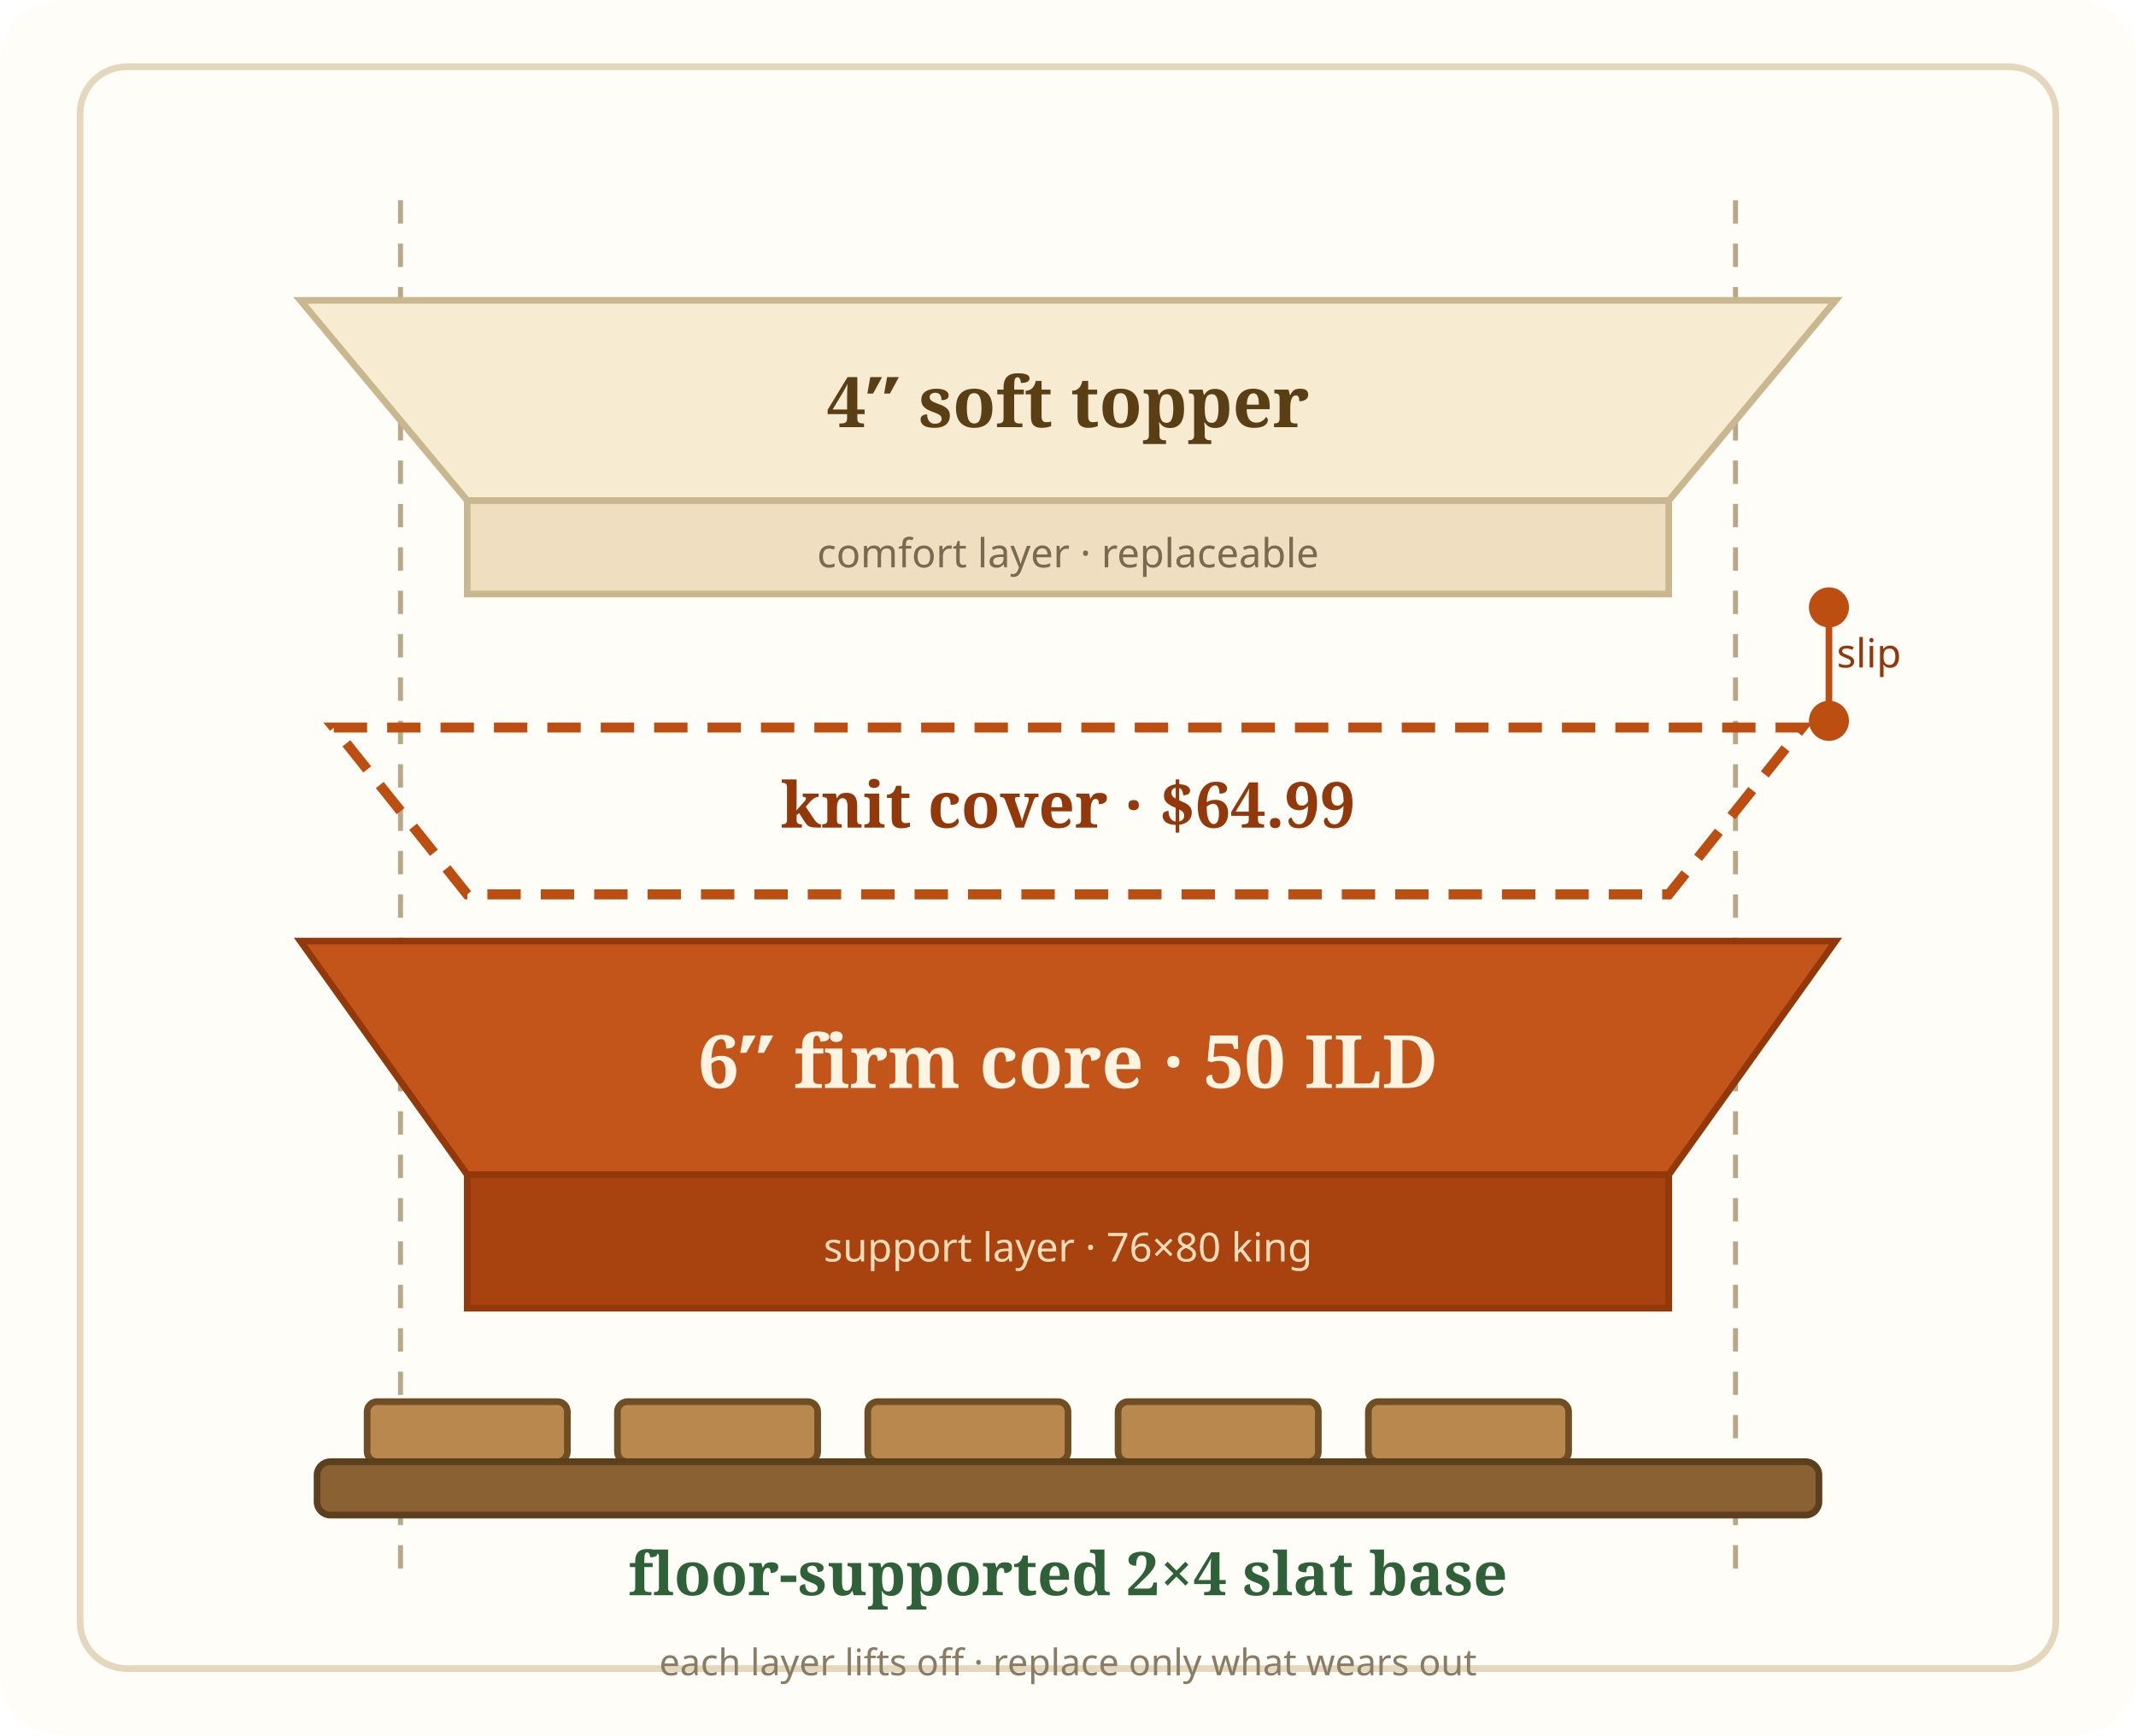
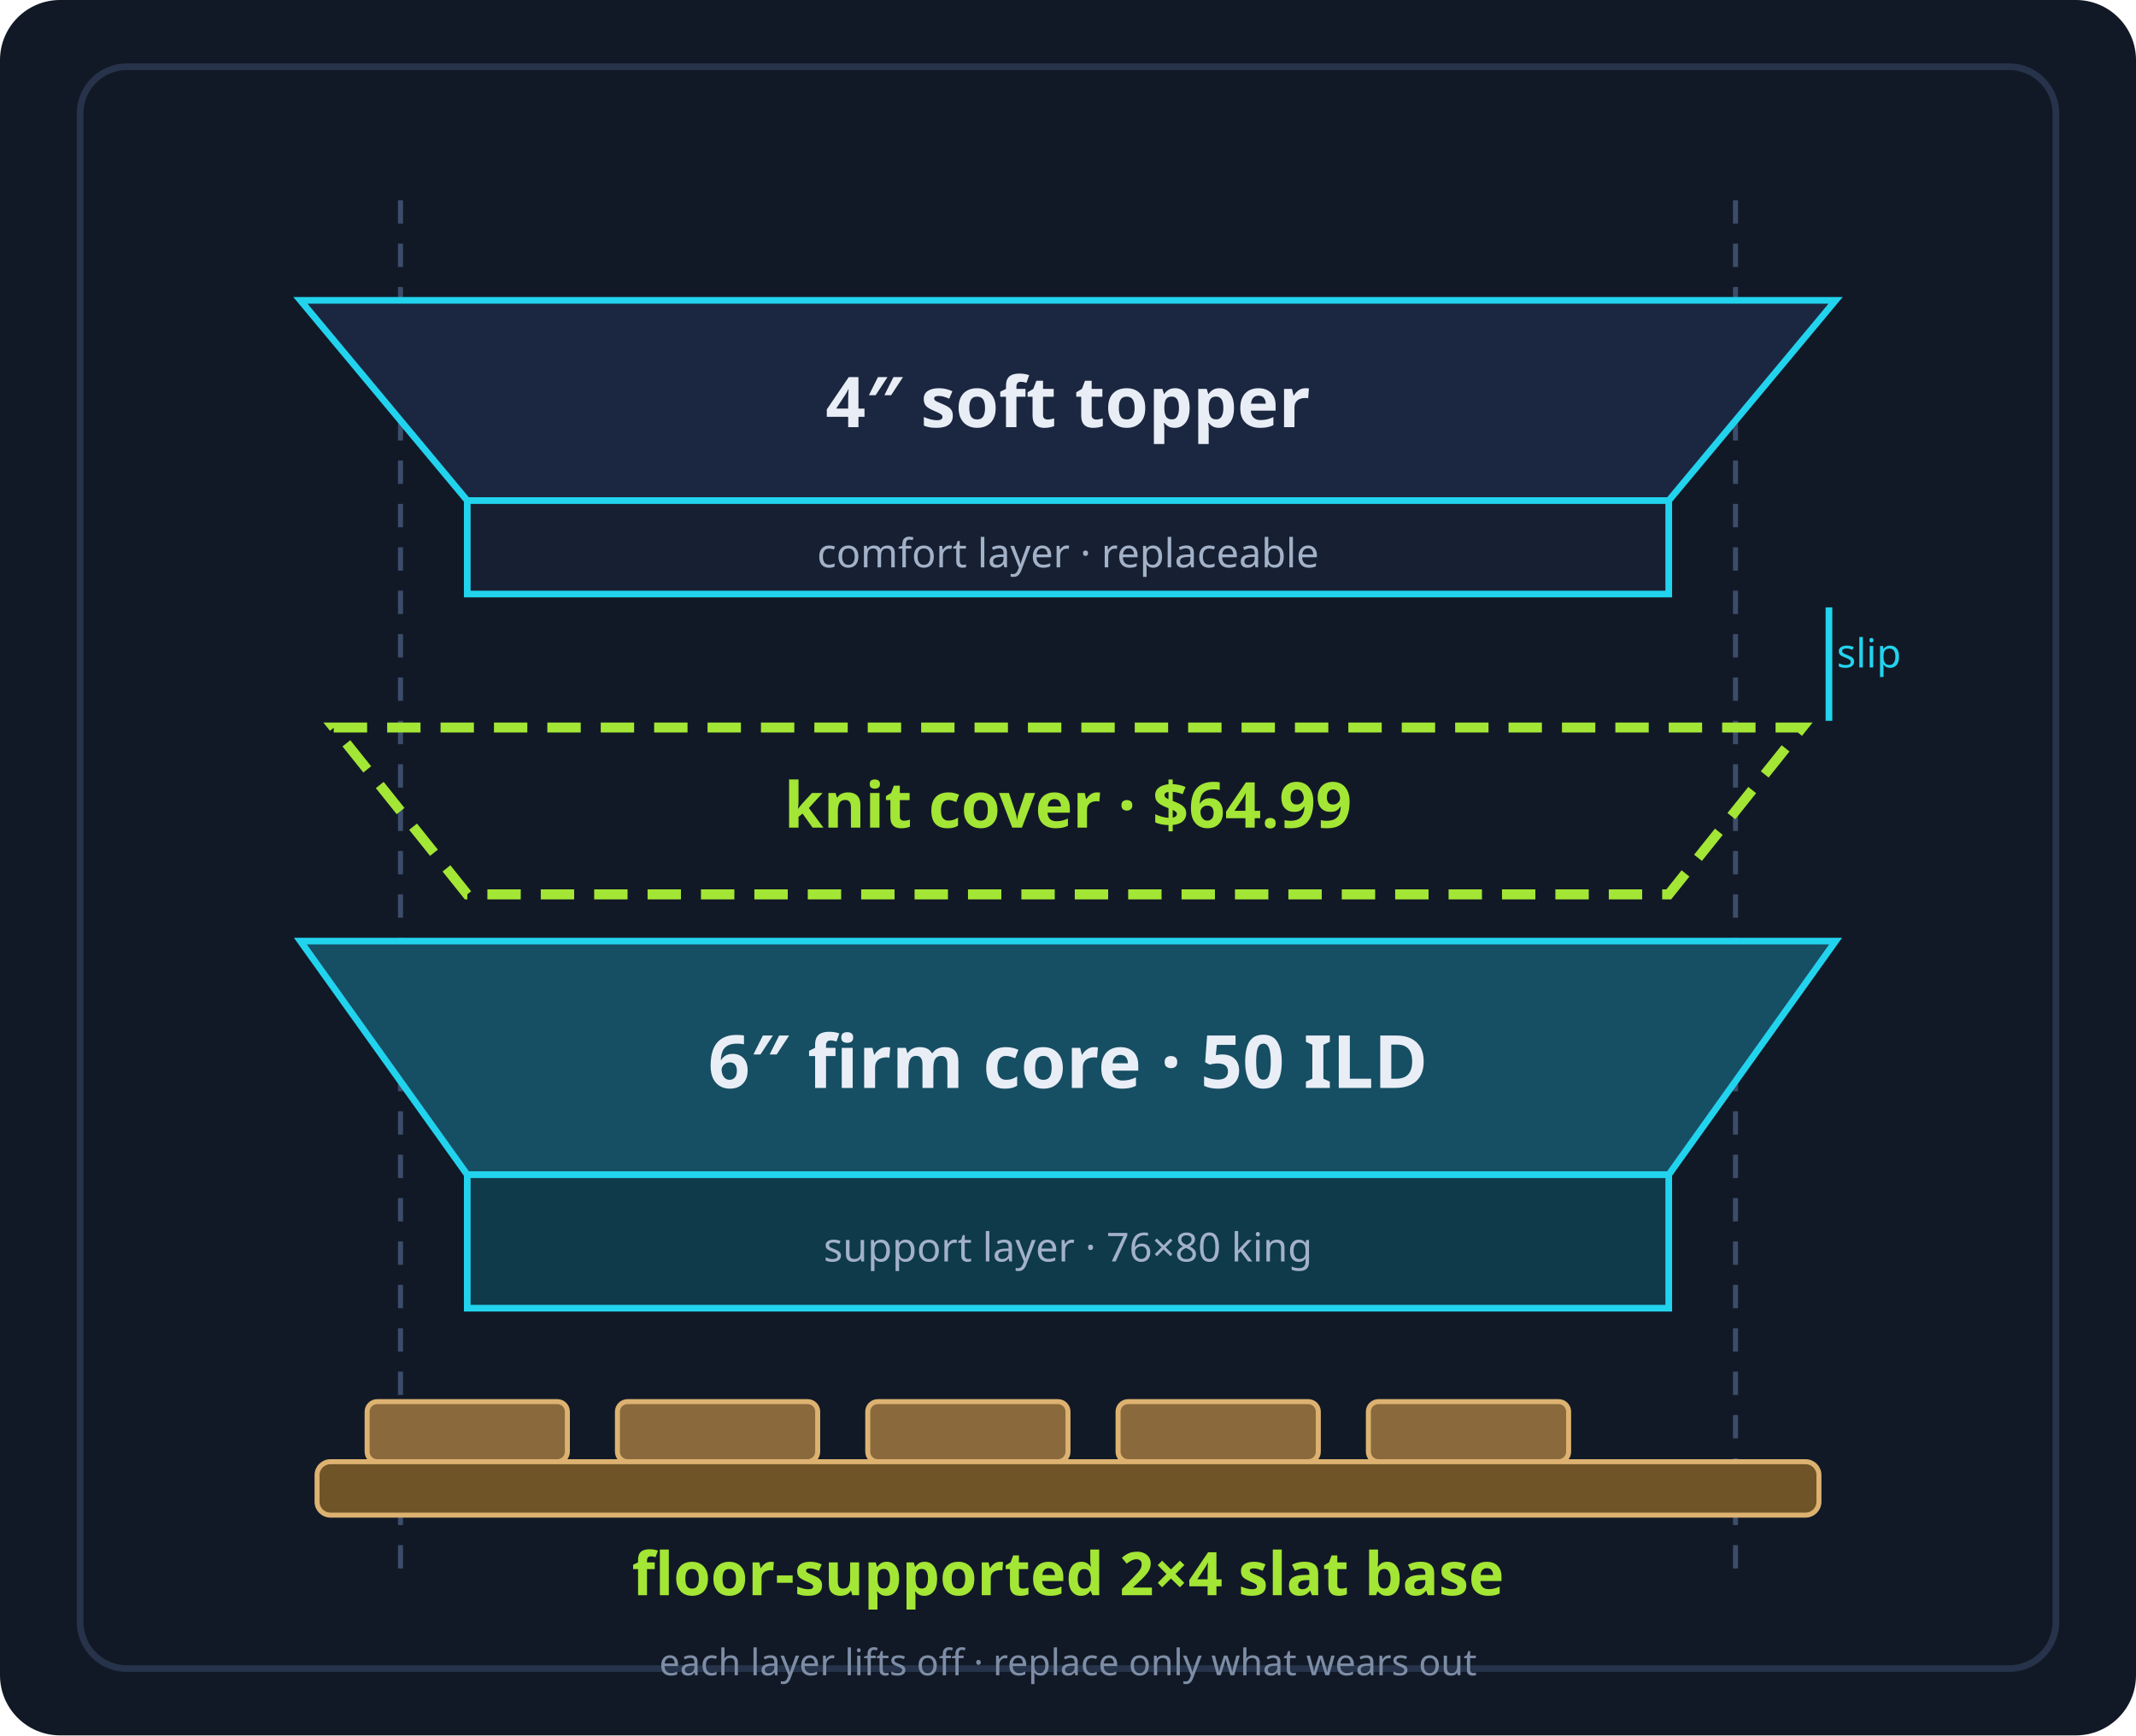
<svg xmlns="http://www.w3.org/2000/svg" viewBox="0 0 640 520" role="img" aria-labelledby="bsT bsD">
-   <rect width="640" height="520" rx="18" fill="#FFFDF7" />
-   <rect x="24" y="20" width="592" height="480" rx="14" fill="none" stroke="#E4D7BE" stroke-width="2" />
-   <g stroke="#B9A888" stroke-width="1.5" stroke-dasharray="7 6">
+   <rect width="640" height="520" rx="18" fill="#121926" />
+   <rect x="24" y="20" width="592" height="480" rx="14" fill="none" stroke="#26334A" stroke-width="2" />
+   <g stroke="#3B4D6B" stroke-width="1.5" stroke-dasharray="7 6">
    <line x1="120" y1="60" x2="120" y2="470" />
    <line x1="520" y1="60" x2="520" y2="470" />
  </g>
  <g>
-     <polygon points="90,90 550,90 500,150 140,150" fill="#F7EBD2" stroke="#C9B78F" stroke-width="2" />
-     <polygon points="140,150 500,150 500,178 140,178" fill="#EFDFC0" stroke="#C9B78F" stroke-width="2" />
-     <text x="320" y="128" text-anchor="middle" font-family="Georgia,serif" font-size="21" font-weight="bold" fill="#5A3E14">4″ soft topper</text>
-     <text x="320" y="170" text-anchor="middle" font-family="system-ui,sans-serif" font-size="12" fill="#7A6A4F">comfort layer · replaceable</text>
+     <polygon points="90,90 550,90 500,150 140,150" fill="#1B2740" stroke="#22D3EE" stroke-width="2" />
+     <polygon points="140,150 500,150 500,178 140,178" fill="#162032" stroke="#22D3EE" stroke-width="2" />
+     <text x="320" y="128" text-anchor="middle" font-family="system-ui,sans-serif" font-size="21" font-weight="bold" fill="#E9EEF6">4″ soft topper</text>
+     <text x="320" y="170" text-anchor="middle" font-family="system-ui,sans-serif" font-size="12" fill="#A3B1C8">comfort layer · replaceable</text>
  </g>
-   <g font-family="system-ui,sans-serif" font-size="12" fill="#93380A">
+   <g font-family="system-ui,sans-serif" font-size="12" fill="#22D3EE">
    <text x="560" y="200" text-anchor="middle"> slip</text>
-     <line x1="548" y1="182" x2="548" y2="216" stroke="#BC4E12" stroke-width="2" marker-start="url(#a)" marker-end="url(#a)" />
-     <defs>
-       <marker id="a" markerWidth="8" markerHeight="8" refX="4" refY="4" orient="auto">
-         <circle cx="4" cy="4" r="3" fill="#BC4E12" />
-       </marker>
-     </defs>
+     <line x1="548" y1="182" x2="548" y2="216" stroke="#22D3EE" stroke-width="2" />
  </g>
  <g>
-     <polygon points="100,218 540,218 500,268 140,268" fill="none" stroke="#BC4E12" stroke-width="3" stroke-dasharray="10 6" />
-     <text x="320" y="248" text-anchor="middle" font-family="Georgia,serif" font-size="19" font-weight="bold" fill="#93380A">knit cover · $64.99</text>
+     <polygon points="100,218 540,218 500,268 140,268" fill="none" stroke="#A3E635" stroke-width="3" stroke-dasharray="10 6" />
+     <text x="320" y="248" text-anchor="middle" font-family="system-ui,sans-serif" font-size="19" font-weight="bold" fill="#A3E635">knit cover · $64.99</text>
  </g>
  <g>
-     <polygon points="90,282 550,282 500,352 140,352" fill="#C4551A" stroke="#93380A" stroke-width="2" />
-     <polygon points="140,352 500,352 500,392 140,392" fill="#A8430F" stroke="#93380A" stroke-width="2" />
-     <text x="320" y="326" text-anchor="middle" font-family="Georgia,serif" font-size="22" font-weight="bold" fill="#FFF3E2">6″ firm core · 50 ILD</text>
-     <text x="320" y="378" text-anchor="middle" font-family="system-ui,sans-serif" font-size="12" fill="#FFDDBB">support layer · 76×80 king</text>
+     <polygon points="90,282 550,282 500,352 140,352" fill="#164E63" stroke="#22D3EE" stroke-width="2" />
+     <polygon points="140,352 500,352 500,392 140,392" fill="#0E3A4A" stroke="#22D3EE" stroke-width="2" />
+     <text x="320" y="326" text-anchor="middle" font-family="system-ui,sans-serif" font-size="22" font-weight="bold" fill="#E9EEF6">6″ firm core · 50 ILD</text>
+     <text x="320" y="378" text-anchor="middle" font-family="system-ui,sans-serif" font-size="12" fill="#A3B1C8">support layer · 76×80 king</text>
  </g>
  <g>
-     <g fill="#B9884E" stroke="#6E4E22" stroke-width="2">
+     <g fill="#8A6A3C" stroke="#DDB271" stroke-width="1.5">
      <rect x="110" y="420" width="60" height="18" rx="3" />
      <rect x="185" y="420" width="60" height="18" rx="3" />
      <rect x="260" y="420" width="60" height="18" rx="3" />
      <rect x="335" y="420" width="60" height="18" rx="3" />
      <rect x="410" y="420" width="60" height="18" rx="3" />
    </g>
-     <rect x="95" y="438" width="450" height="16" rx="4" fill="#8A6132" stroke="#5C3F1C" stroke-width="2" />
-     <text x="320" y="478" text-anchor="middle" font-family="Georgia,serif" font-size="18" font-weight="bold" fill="#2F6138">floor-supported 2×4 slat base</text>
+     <rect x="95" y="438" width="450" height="16" rx="4" fill="#6E5426" stroke="#DDB271" stroke-width="1.5" />
+     <text x="320" y="478" text-anchor="middle" font-family="system-ui,sans-serif" font-size="18" font-weight="bold" fill="#A3E635">floor-supported 2×4 slat base</text>
  </g>
-   <text x="320" y="502" text-anchor="middle" font-family="system-ui,sans-serif" font-size="11" fill="#8A7C64">each layer lifts off · replace only what wears out</text>
+   <text x="320" y="502" text-anchor="middle" font-family="system-ui,sans-serif" font-size="11" fill="#7E8DA6">each layer lifts off · replace only what wears out</text>
</svg>
